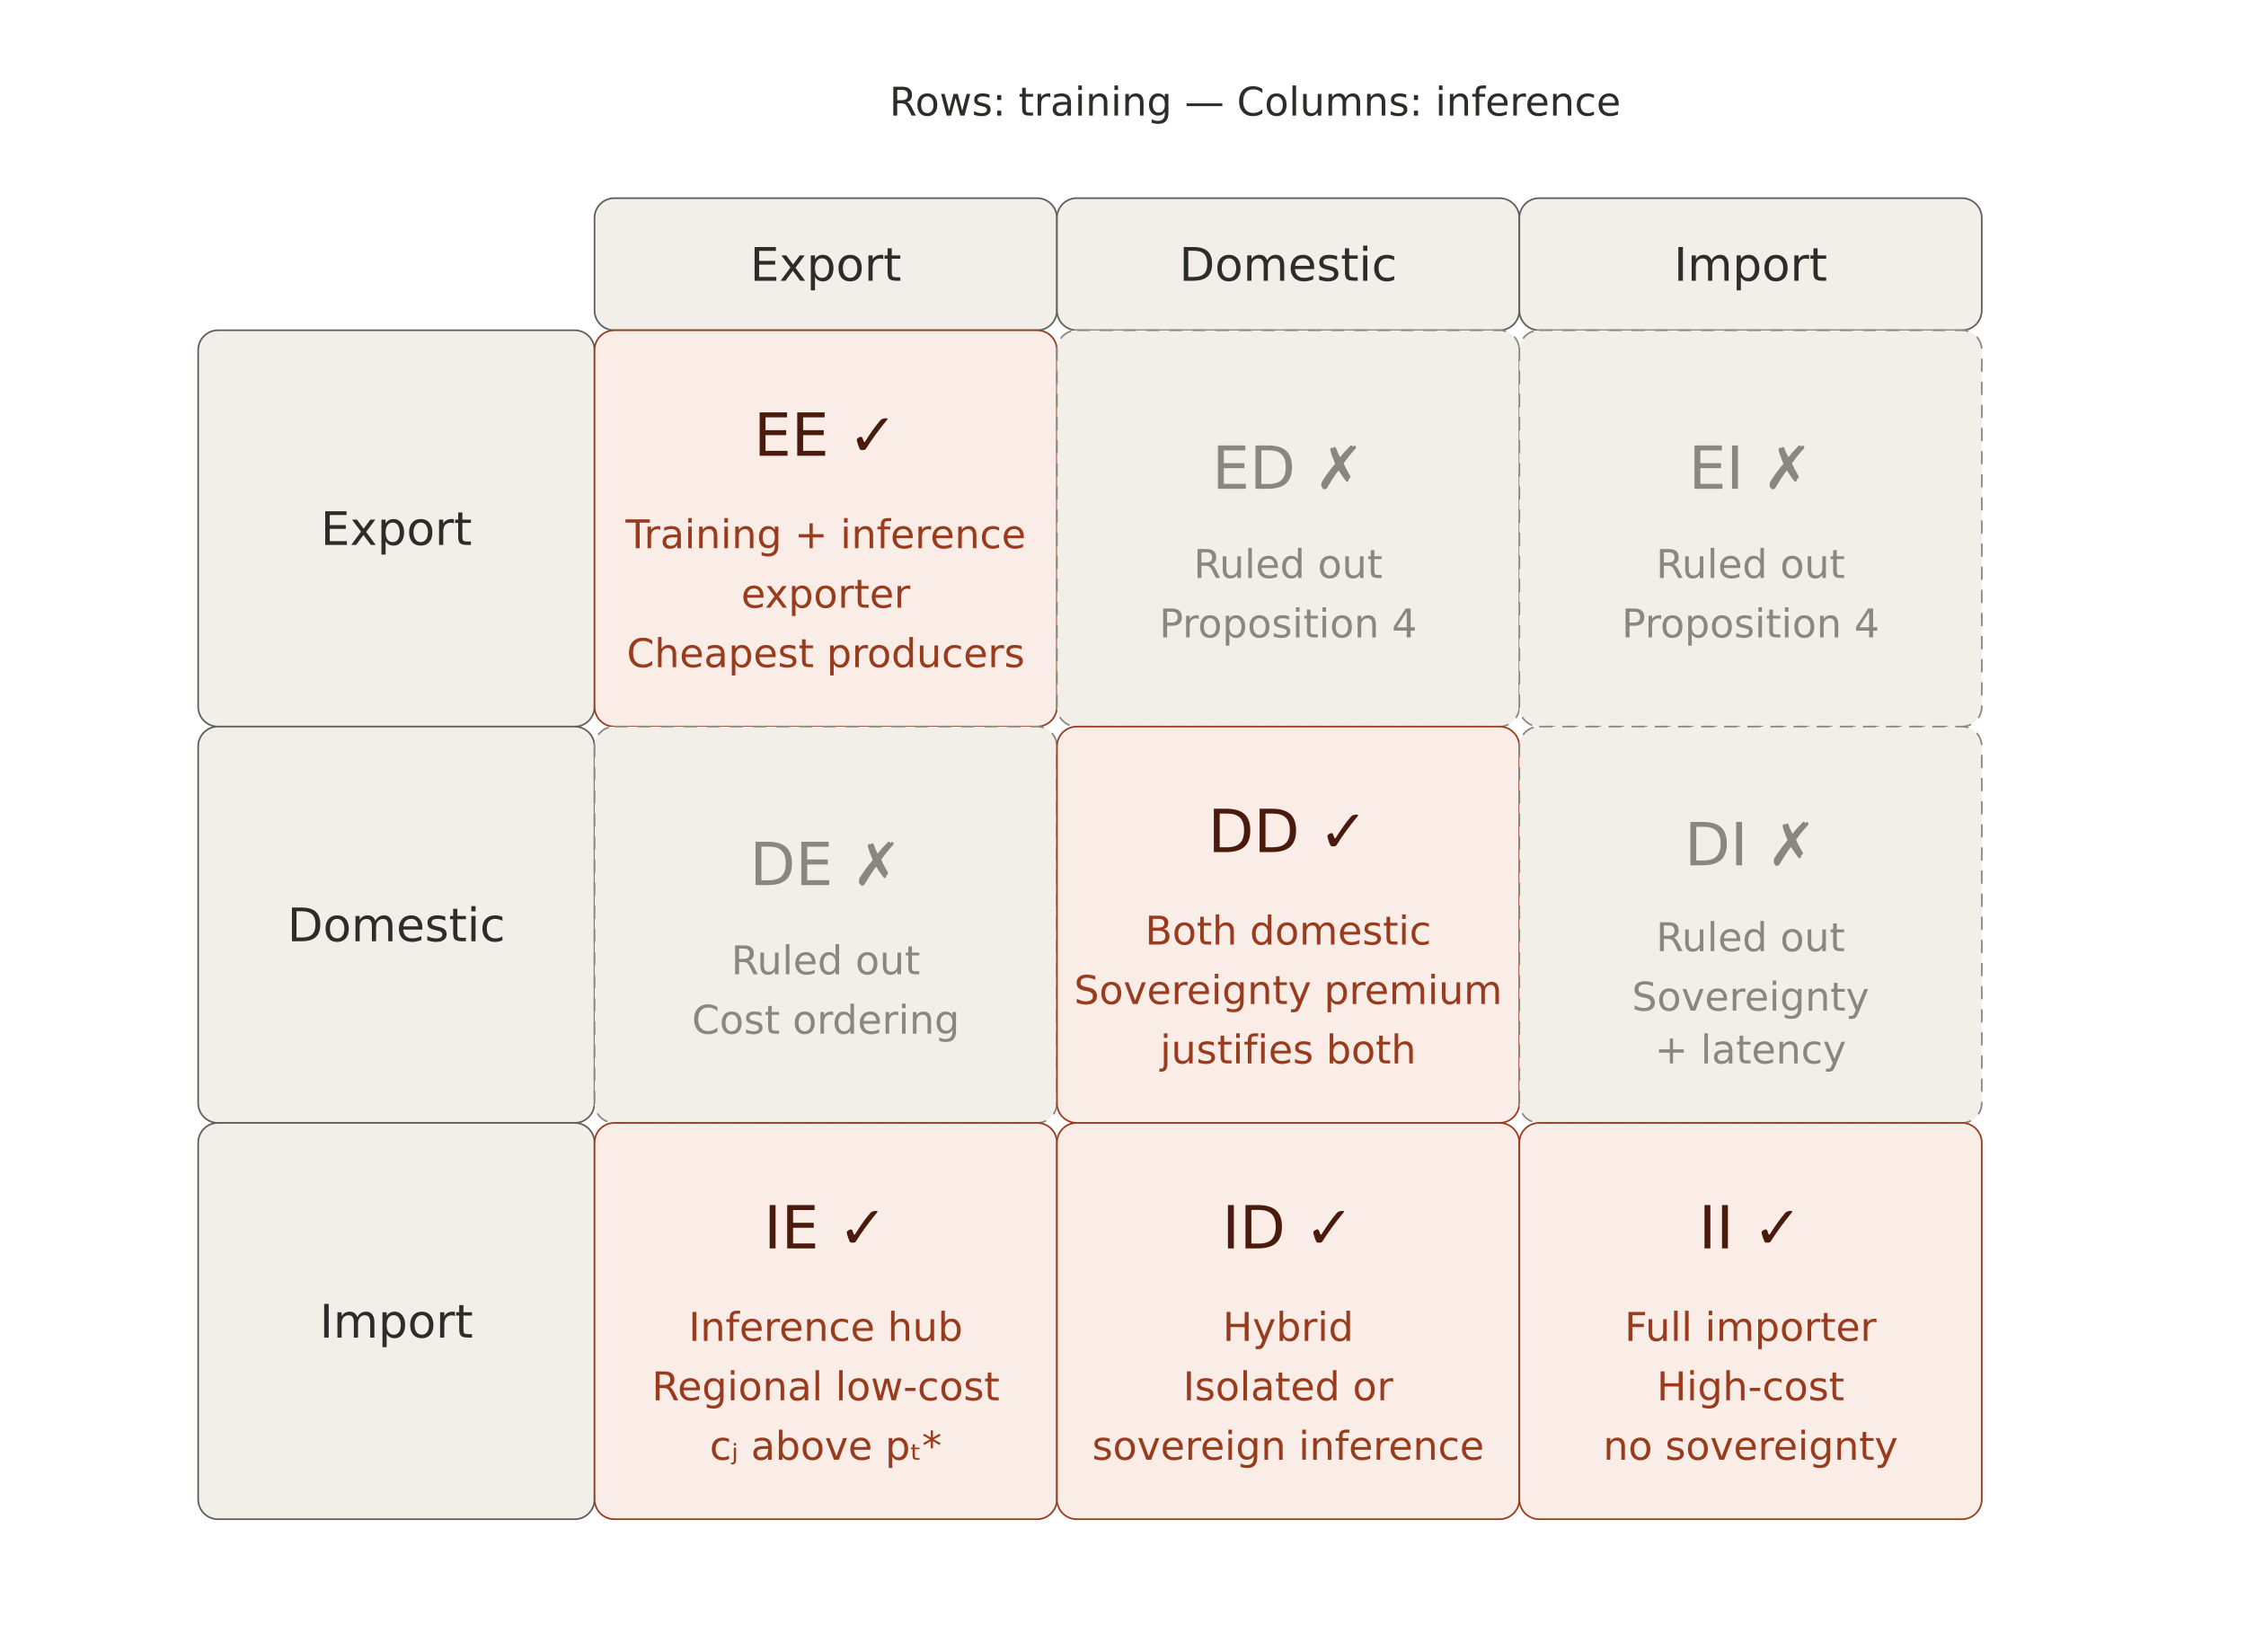
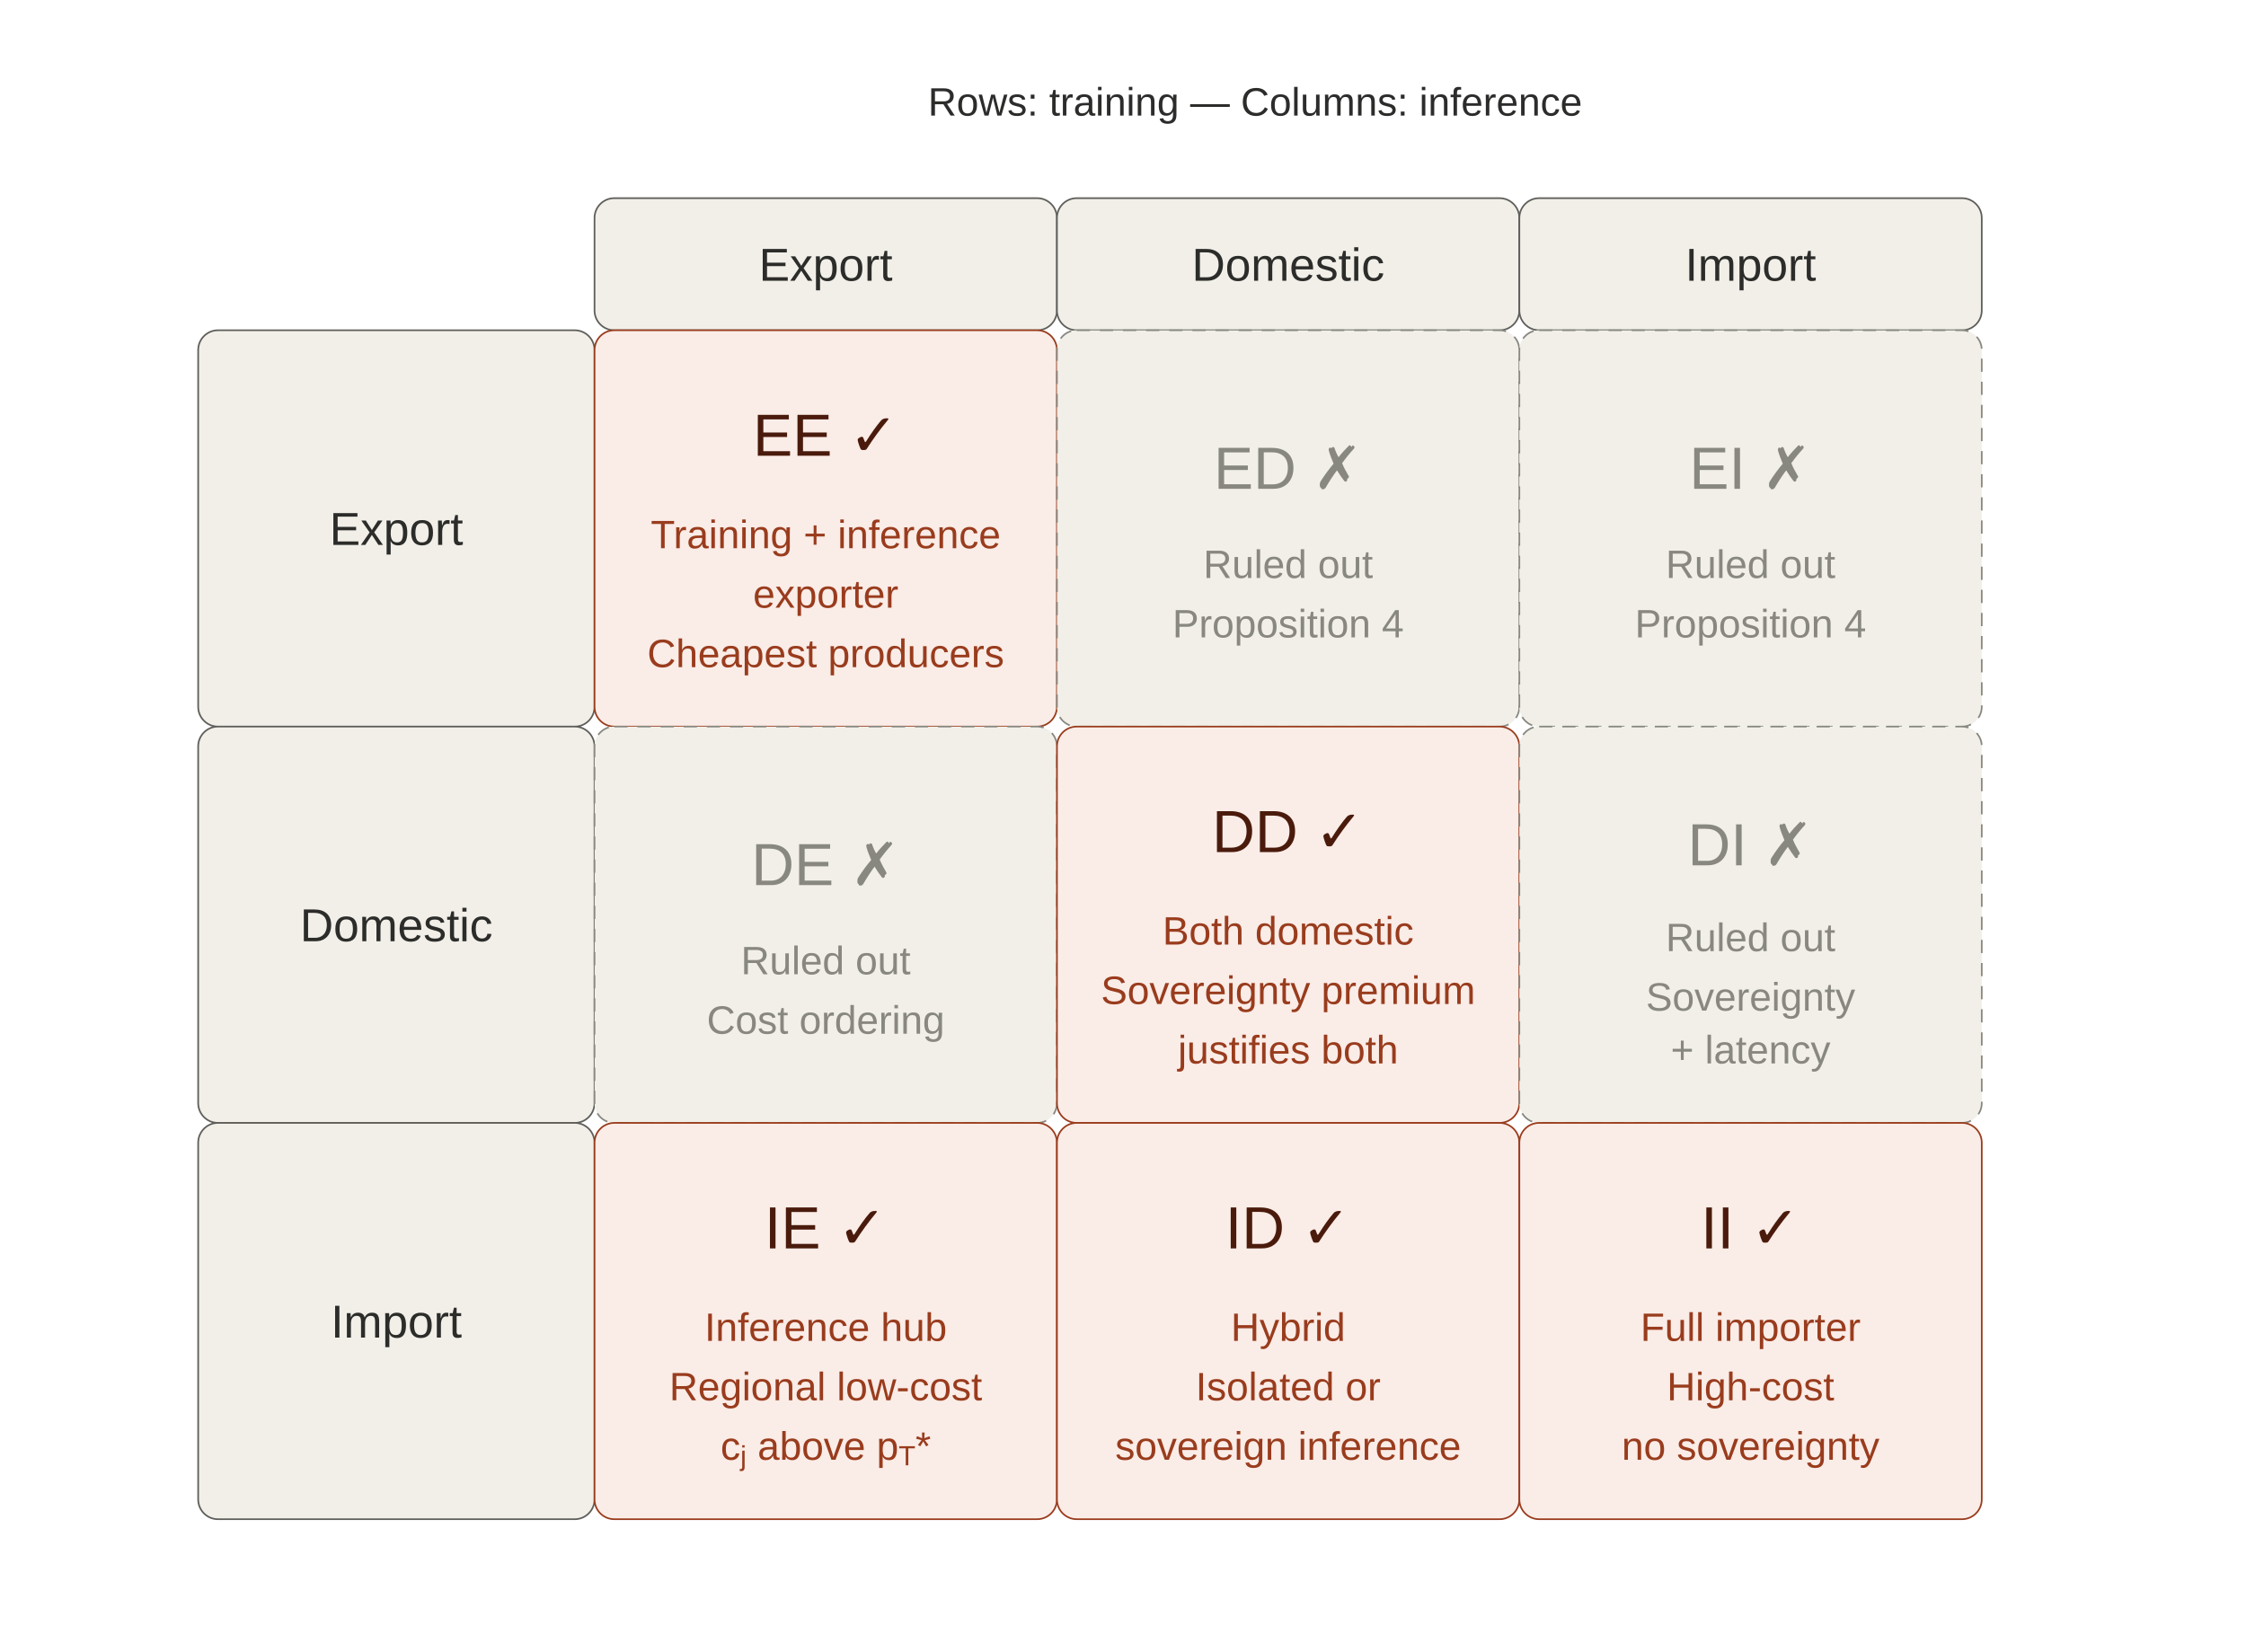
- <svg xmlns="http://www.w3.org/2000/svg" width="680" height="500" viewBox="0 0 680 500" font-family="DejaVu Sans, sans-serif">
+ <svg xmlns="http://www.w3.org/2000/svg" width="680" height="500" viewBox="0 0 680 500" font-family="Arial, Helvetica, sans-serif">
  <defs>
    <style>
.head-fill     { fill:#F1EFE8; stroke:#5F5E5A; }
.head-text     { fill:#2C2C2A; font-weight:500; font-size:14px; }
.feasible-fill { fill:#FAECE7; stroke:#993C1D; }
.feasible-code { fill:#4A1B0C; font-weight:500; font-size:18px; }
.feasible-sub  { fill:#993C1D; font-size:12px; }
.ruled-fill    { fill:#F1EFE8; stroke:#888780; stroke-dasharray:4 3; }
.ruled-code    { fill:#888780; font-weight:500; font-size:18px; }
.ruled-sub     { fill:#888780; font-size:12px; }
.caption       { fill:#2C2C2A; font-size:12px; }
</style>
  </defs>
  <text class="caption" x="380" y="35" text-anchor="middle">Rows: training — Columns: inference</text>
  <rect class="head-fill" x="180" y="60" width="140" height="40" rx="6" stroke-width="0.5" />
  <text class="head-text" x="250" y="85" text-anchor="middle">Export</text>
  <rect class="head-fill" x="320" y="60" width="140" height="40" rx="6" stroke-width="0.5" />
  <text class="head-text" x="390" y="85" text-anchor="middle">Domestic</text>
  <rect class="head-fill" x="460" y="60" width="140" height="40" rx="6" stroke-width="0.5" />
  <text class="head-text" x="530" y="85" text-anchor="middle">Import</text>
  <rect class="head-fill" x="60" y="100" width="120" height="120" rx="6" stroke-width="0.5" />
  <text class="head-text" x="120" y="165" text-anchor="middle">Export</text>
  <rect class="head-fill" x="60" y="220" width="120" height="120" rx="6" stroke-width="0.5" />
  <text class="head-text" x="120" y="285" text-anchor="middle">Domestic</text>
  <rect class="head-fill" x="60" y="340" width="120" height="120" rx="6" stroke-width="0.5" />
  <text class="head-text" x="120" y="405" text-anchor="middle">Import</text>
  <rect class="feasible-fill" x="180" y="100" width="140" height="120" rx="6" stroke-width="0.5" />
  <text class="feasible-code" x="250" y="138" text-anchor="middle">EE  ✓</text>
  <text class="feasible-sub" x="250" y="166" text-anchor="middle">Training + inference</text>
  <text class="feasible-sub" x="250" y="184" text-anchor="middle">exporter</text>
  <text class="feasible-sub" x="250" y="202" text-anchor="middle">Cheapest producers</text>
  <rect class="ruled-fill" x="320" y="100" width="140" height="120" rx="6" stroke-width="0.5" />
  <text class="ruled-code" x="390" y="148" text-anchor="middle">ED  ✗</text>
  <text class="ruled-sub" x="390" y="175" text-anchor="middle">Ruled out</text>
  <text class="ruled-sub" x="390" y="193" text-anchor="middle">Proposition 4</text>
  <rect class="ruled-fill" x="460" y="100" width="140" height="120" rx="6" stroke-width="0.5" />
  <text class="ruled-code" x="530" y="148" text-anchor="middle">EI  ✗</text>
  <text class="ruled-sub" x="530" y="175" text-anchor="middle">Ruled out</text>
  <text class="ruled-sub" x="530" y="193" text-anchor="middle">Proposition 4</text>
  <rect class="ruled-fill" x="180" y="220" width="140" height="120" rx="6" stroke-width="0.5" />
  <text class="ruled-code" x="250" y="268" text-anchor="middle">DE  ✗</text>
  <text class="ruled-sub" x="250" y="295" text-anchor="middle">Ruled out</text>
  <text class="ruled-sub" x="250" y="313" text-anchor="middle">Cost ordering</text>
  <rect class="feasible-fill" x="320" y="220" width="140" height="120" rx="6" stroke-width="0.5" />
  <text class="feasible-code" x="390" y="258" text-anchor="middle">DD  ✓</text>
  <text class="feasible-sub" x="390" y="286" text-anchor="middle">Both domestic</text>
  <text class="feasible-sub" x="390" y="304" text-anchor="middle">Sovereignty premium</text>
  <text class="feasible-sub" x="390" y="322" text-anchor="middle">justifies both</text>
  <rect class="ruled-fill" x="460" y="220" width="140" height="120" rx="6" stroke-width="0.5" />
  <text class="ruled-code" x="530" y="262" text-anchor="middle">DI  ✗</text>
  <text class="ruled-sub" x="530" y="288" text-anchor="middle">Ruled out</text>
  <text class="ruled-sub" x="530" y="306" text-anchor="middle">Sovereignty</text>
  <text class="ruled-sub" x="530" y="322" text-anchor="middle">+ latency</text>
  <rect class="feasible-fill" x="180" y="340" width="140" height="120" rx="6" stroke-width="0.5" />
  <text class="feasible-code" x="250" y="378" text-anchor="middle">IE  ✓</text>
  <text class="feasible-sub" x="250" y="406" text-anchor="middle">Inference hub</text>
  <text class="feasible-sub" x="250" y="424" text-anchor="middle">Regional low-cost</text>
-   <text class="feasible-sub" x="250" y="442" text-anchor="middle">cⱼ above pₜ*</text>
+   <text class="feasible-sub" x="250" y="442" text-anchor="middle">c<tspan baseline-shift="sub" font-size="0.7em">j</tspan> above p<tspan baseline-shift="sub" font-size="0.7em">T</tspan>*</text>
  <rect class="feasible-fill" x="320" y="340" width="140" height="120" rx="6" stroke-width="0.5" />
  <text class="feasible-code" x="390" y="378" text-anchor="middle">ID  ✓</text>
  <text class="feasible-sub" x="390" y="406" text-anchor="middle">Hybrid</text>
  <text class="feasible-sub" x="390" y="424" text-anchor="middle">Isolated or</text>
  <text class="feasible-sub" x="390" y="442" text-anchor="middle">sovereign inference</text>
  <rect class="feasible-fill" x="460" y="340" width="140" height="120" rx="6" stroke-width="0.5" />
  <text class="feasible-code" x="530" y="378" text-anchor="middle">II  ✓</text>
  <text class="feasible-sub" x="530" y="406" text-anchor="middle">Full importer</text>
  <text class="feasible-sub" x="530" y="424" text-anchor="middle">High-cost</text>
  <text class="feasible-sub" x="530" y="442" text-anchor="middle">no sovereignty</text>
</svg>
